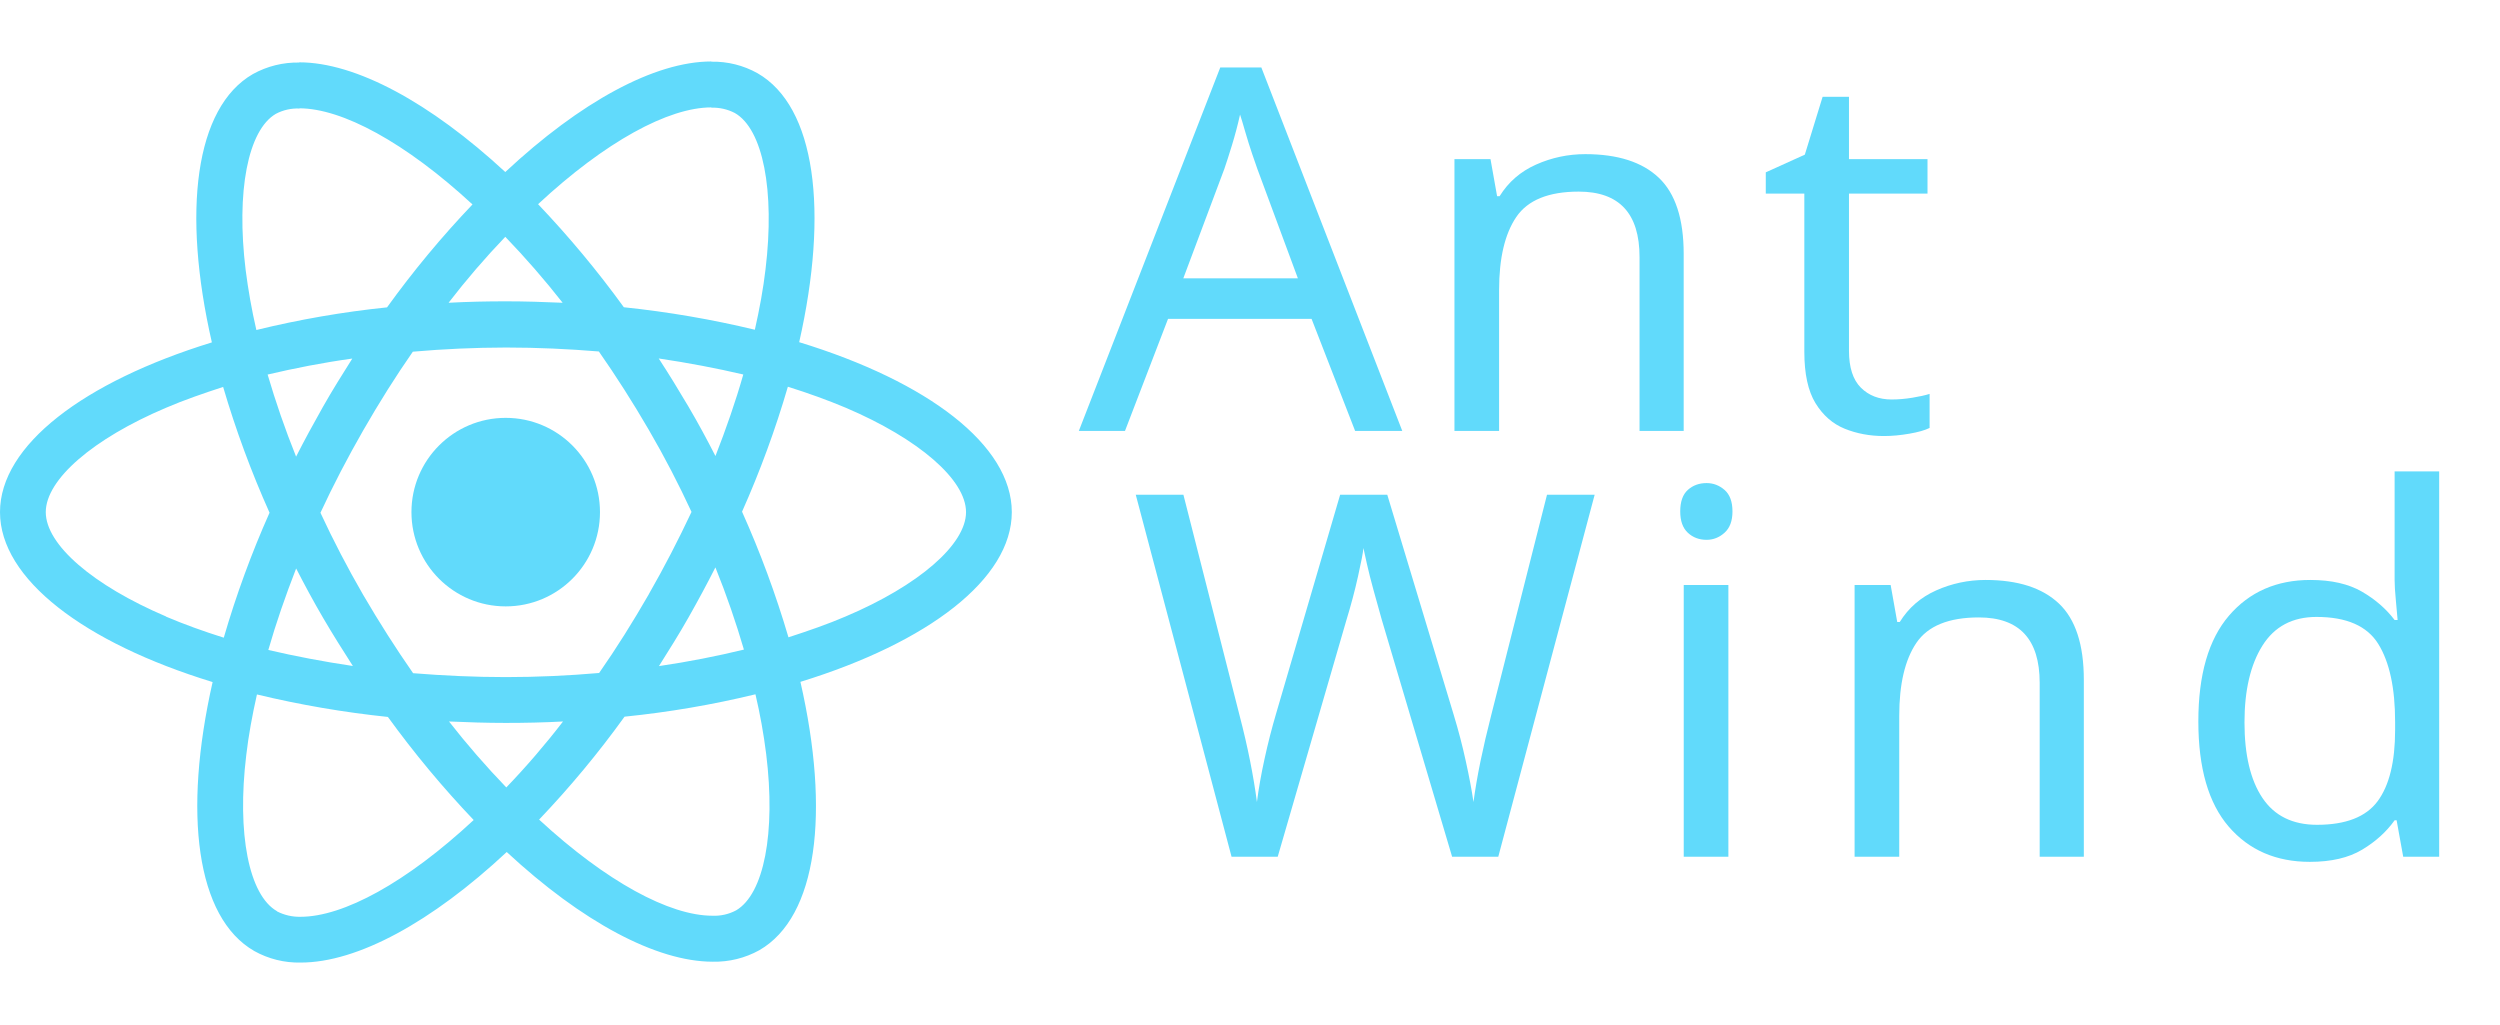
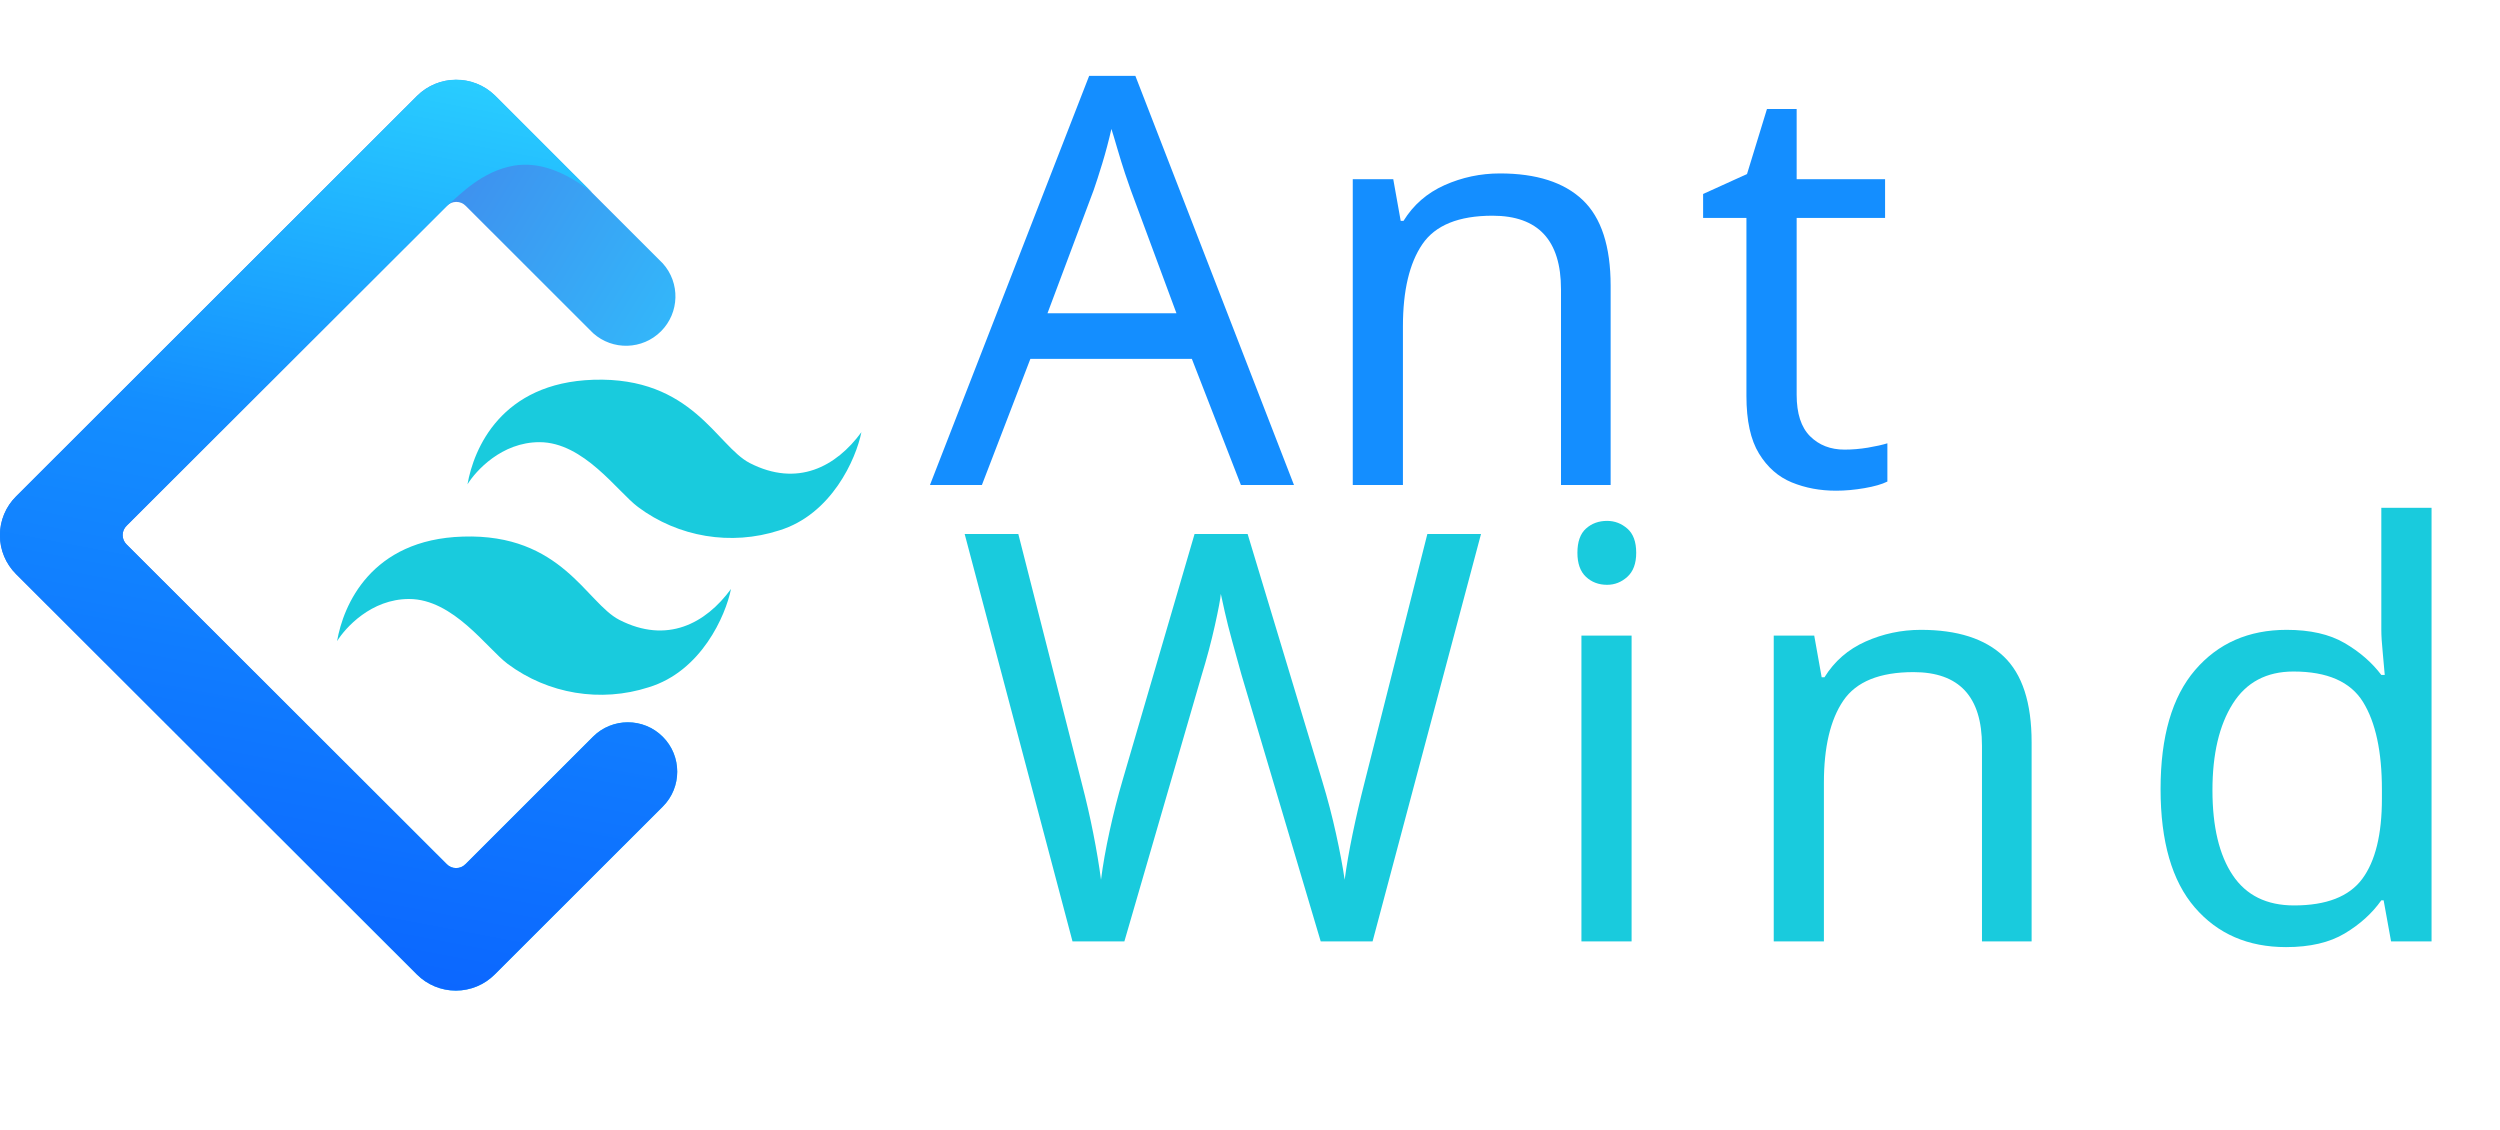
- <svg xmlns="http://www.w3.org/2000/svg" viewBox="0 0 468.1 191.74">
+ <svg xmlns="http://www.w3.org/2000/svg" viewBox="0 0 593.33 268.1">
  <defs>
-     <style>.cls-1,.cls-2,.cls-5{fill:#61dafb;}.cls-2,.cls-5{font-size:94.93px;font-family:Rosmatika-Regular, Rosmatika;}.cls-2{letter-spacing:-0.01em;}.cls-3{letter-spacing:-0.01em;}.cls-4{letter-spacing:0em;}.cls-6{letter-spacing:-0.02em;}.cls-7{letter-spacing:0.01em;}</style>
+     <style>.cls-1{fill:url(#linear-gradient);}.cls-2{fill:url(#linear-gradient-2);}.cls-3,.cls-7{fill:#19cbdd;}.cls-4,.cls-7{font-size:135.41px;font-family:Rosmatika-Regular, Rosmatika;}.cls-4{fill:#148eff;letter-spacing:-0.01em;}.cls-5{letter-spacing:-0.01em;}.cls-6{letter-spacing:0em;}.cls-8{letter-spacing:-0.02em;}.cls-9{letter-spacing:0.02em;}</style>
+     <linearGradient id="linear-gradient" x1="-1230.46" y1="498.12" x2="-1230.07" y2="497.8" gradientTransform="matrix(189.83, 0, 0, -255.34, 233642.16, 127270.09)" gradientUnits="userSpaceOnUse">
+       <stop offset="0" stop-color="#4285eb" />
+       <stop offset="1" stop-color="#2ec7ff" />
+     </linearGradient>
+     <linearGradient id="linear-gradient-2" x1="-1230.29" y1="498.37" x2="-1230.42" y2="497.45" gradientTransform="matrix(189.83, 0, 0, -255.34, 233642.16, 127270.09)" gradientUnits="userSpaceOnUse">
+       <stop offset="0" stop-color="#29cdff" />
+       <stop offset="0.38" stop-color="#148eff" />
+       <stop offset="1" stop-color="#0a60ff" />
+     </linearGradient>
  </defs>
  <g id="Layer_2" data-name="Layer 2">
    <g id="Layer_1-2" data-name="Layer 1">
-       <path class="cls-1" d="M189.45,95.89c0-12.55-15.71-24.44-39.81-31.82,5.56-24.56,3.09-44.1-7.8-50.36a17,17,0,0,0-8.65-2.16v8.61a8.92,8.92,0,0,1,4.4,1c5.25,3,7.53,14.48,5.75,29.23-.42,3.63-1.12,7.45-2,11.35a188.41,188.41,0,0,0-24.53-4.21,188.16,188.16,0,0,0-16.06-19.3c12.59-11.71,24.4-18.12,32.44-18.12V11.51c-10.62,0-24.52,7.57-38.58,20.7-14.06-13-28-20.54-38.58-20.54v8.61c8,0,19.85,6.37,32.44,18a183.2,183.2,0,0,0-16,19.27A181.12,181.12,0,0,0,48,61.79c-.89-3.86-1.54-7.61-2-11.2-1.81-14.75.43-26.22,5.64-29.27a8.64,8.64,0,0,1,4.44-1V11.71a17.21,17.21,0,0,0-8.73,2.16c-10.85,6.25-13.28,25.76-7.68,50.24C15.64,71.52,0,83.38,0,95.89s15.72,24.44,39.81,31.82c-5.56,24.56-3.09,44.1,7.8,50.36a17.06,17.06,0,0,0,8.69,2.16c10.62,0,24.52-7.57,38.58-20.7,14.06,13.05,28,20.54,38.58,20.54a17.21,17.21,0,0,0,8.73-2.16c10.85-6.25,13.28-25.76,7.68-50.24,23.94-7.37,39.58-19.27,39.58-31.78ZM139.17,70.13c-1.42,5-3.2,10.12-5.21,15.26-1.58-3.09-3.24-6.18-5.06-9.27s-3.67-6.1-5.56-9c5.48.81,10.78,1.82,15.83,3Zm-17.68,41.13c-3,5.21-6.1,10.16-9.31,14.75-5.75.5-11.58.77-17.45.77s-11.67-.27-17.38-.73q-4.81-6.9-9.35-14.67c-2.93-5.06-5.6-10.2-8-15.37,2.4-5.18,5.1-10.35,8-15.41,3-5.22,6.1-10.16,9.3-14.75q8.64-.76,17.46-.78c5.83,0,11.66.27,17.37.74,3.21,4.59,6.34,9.5,9.35,14.67s5.6,10.2,8,15.37c-2.43,5.18-5.1,10.35-8,15.41Zm12.47-5c2.09,5.17,3.86,10.35,5.33,15.37-5.06,1.23-10.39,2.28-15.91,3.09,1.89-3,3.78-6,5.56-9.15s3.44-6.22,5-9.31ZM94.8,147.44a158.9,158.9,0,0,1-10.73-12.35c3.47.15,7,.27,10.62.27s7.22-.08,10.73-.27A148.31,148.31,0,0,1,94.8,147.44ZM66.07,124.7c-5.48-.81-10.77-1.82-15.83-3,1.43-5,3.21-10.12,5.21-15.26,1.59,3.09,3.25,6.18,5.06,9.27S64.18,121.76,66.07,124.7ZM94.61,44.34a161.11,161.11,0,0,1,10.74,12.35c-3.48-.15-7-.27-10.62-.27s-7.23.08-10.74.27A152.17,152.17,0,0,1,94.61,44.34ZM66,67.08c-1.89,3-3.78,6-5.56,9.15s-3.43,6.18-5,9.27c-2.08-5.17-3.86-10.35-5.33-15.37,5.06-1.19,10.39-2.24,15.91-3ZM31.09,115.43C17.42,109.6,8.57,102,8.57,95.89s8.85-13.75,22.52-19.54c3.32-1.43,7-2.7,10.69-3.9A185.43,185.43,0,0,0,50.47,96a182.72,182.72,0,0,0-8.57,23.4c-3.82-1.2-7.45-2.51-10.81-3.94Zm20.77,55.18c-5.25-3-7.53-14.48-5.75-29.23.42-3.63,1.12-7.45,2-11.35a188.25,188.25,0,0,0,24.52,4.21,188.16,188.16,0,0,0,16.06,19.3c-12.59,11.71-24.4,18.12-32.43,18.12a9.21,9.21,0,0,1-4.37-1Zm91.6-29.42c1.82,14.75-.42,26.22-5.64,29.27a8.64,8.64,0,0,1-4.44,1c-8,0-19.85-6.37-32.44-18a182,182,0,0,0,16-19.27A181.12,181.12,0,0,0,141.45,130,106.5,106.5,0,0,1,143.46,141.19Zm14.87-25.76c-3.32,1.43-7,2.7-10.7,3.9a185.43,185.43,0,0,0-8.69-23.52,184.36,184.36,0,0,0,8.58-23.4c3.82,1.2,7.45,2.51,10.85,3.94,13.67,5.83,22.51,13.48,22.51,19.54s-8.88,13.75-22.55,19.54Z" />
-       <circle class="cls-1" cx="94.69" cy="95.89" r="17.65" />
-       <text class="cls-2" transform="translate(202 80.69)">A<tspan class="cls-3" x="62.27" y="0">n</tspan>
-         <tspan class="cls-4" x="127.11" y="0">t</tspan>
+       <path class="cls-1" d="M98.94,22.8l-95.11,95a13,13,0,0,0,0,18.47l95.11,95a13.05,13.05,0,0,0,18.48,0l39.88-39.84a11.72,11.72,0,0,0-16.58-16.57l-30.23,30.21a3.11,3.11,0,0,1-4.48,0L30.06,129.23a3.1,3.1,0,0,1,0-4.47l76-75.89a3.11,3.11,0,0,1,4.48,0l30.23,30.21A11.72,11.72,0,0,0,157.3,62.51L117.43,22.67A13.19,13.19,0,0,0,98.94,22.8Z" />
+       <path class="cls-2" d="M98.94,22.8l-95.11,95a13,13,0,0,0,0,18.47l95.11,95a13.05,13.05,0,0,0,18.48,0l39.88-39.84a11.72,11.72,0,0,0-16.58-16.57l-30.23,30.21a3.11,3.11,0,0,1-4.48,0L30.06,129.23a3.1,3.1,0,0,1,0-4.47l76-75.89c3.17-2.73,8.34-8.26,15.93-9.56q8.48-1.44,18.51,6.35l-23-23A13.19,13.19,0,0,0,98.94,22.8Z" />
+       <path class="cls-3" d="M140.85,90.13c-21.9.7-28.41,16.34-29.9,24.81,1.94-3.14,8.07-10,17.08-10,10.51,0,18.51,11.73,23.39,15.39a37,37,0,0,0,33.49,5.56c12.48-3.8,18.26-17,19.53-23.32-6,8.2-15.19,13.13-26.51,7.32C170.13,105.86,164.3,89.38,140.85,90.13Z" />
+       <path class="cls-3" d="M109.87,127.35C88,128,81.46,143.69,80,152.16c1.94-3.14,8.07-10,17.08-10,10.51,0,18.51,11.73,23.39,15.39a37,37,0,0,0,33.49,5.56c12.48-3.8,18.26-17,19.53-23.33-6,8.21-15.19,13.13-26.51,7.33C139.15,143.08,133.32,126.6,109.87,127.35Z" />
+       <text class="cls-4" transform="translate(220.71 115.1)">A<tspan class="cls-5" x="88.83" y="0">n</tspan>
+         <tspan class="cls-6" x="181.32" y="0">t</tspan>
      </text>
-       <text class="cls-5" transform="translate(211.52 160.42)">W<tspan class="cls-6" x="95.68" y="0">i</tspan>
-         <tspan class="cls-7" x="127.67" y="0">n</tspan>
-         <tspan x="194.88" y="0">d</tspan>
+       <text class="cls-7" transform="translate(227.32 223.42)">W<tspan class="cls-8" x="136.49" y="0">i</tspan>
+         <tspan class="cls-9" x="182.13" y="0">n</tspan>
+         <tspan x="278" y="0">d</tspan>
      </text>
    </g>
  </g>
</svg>
